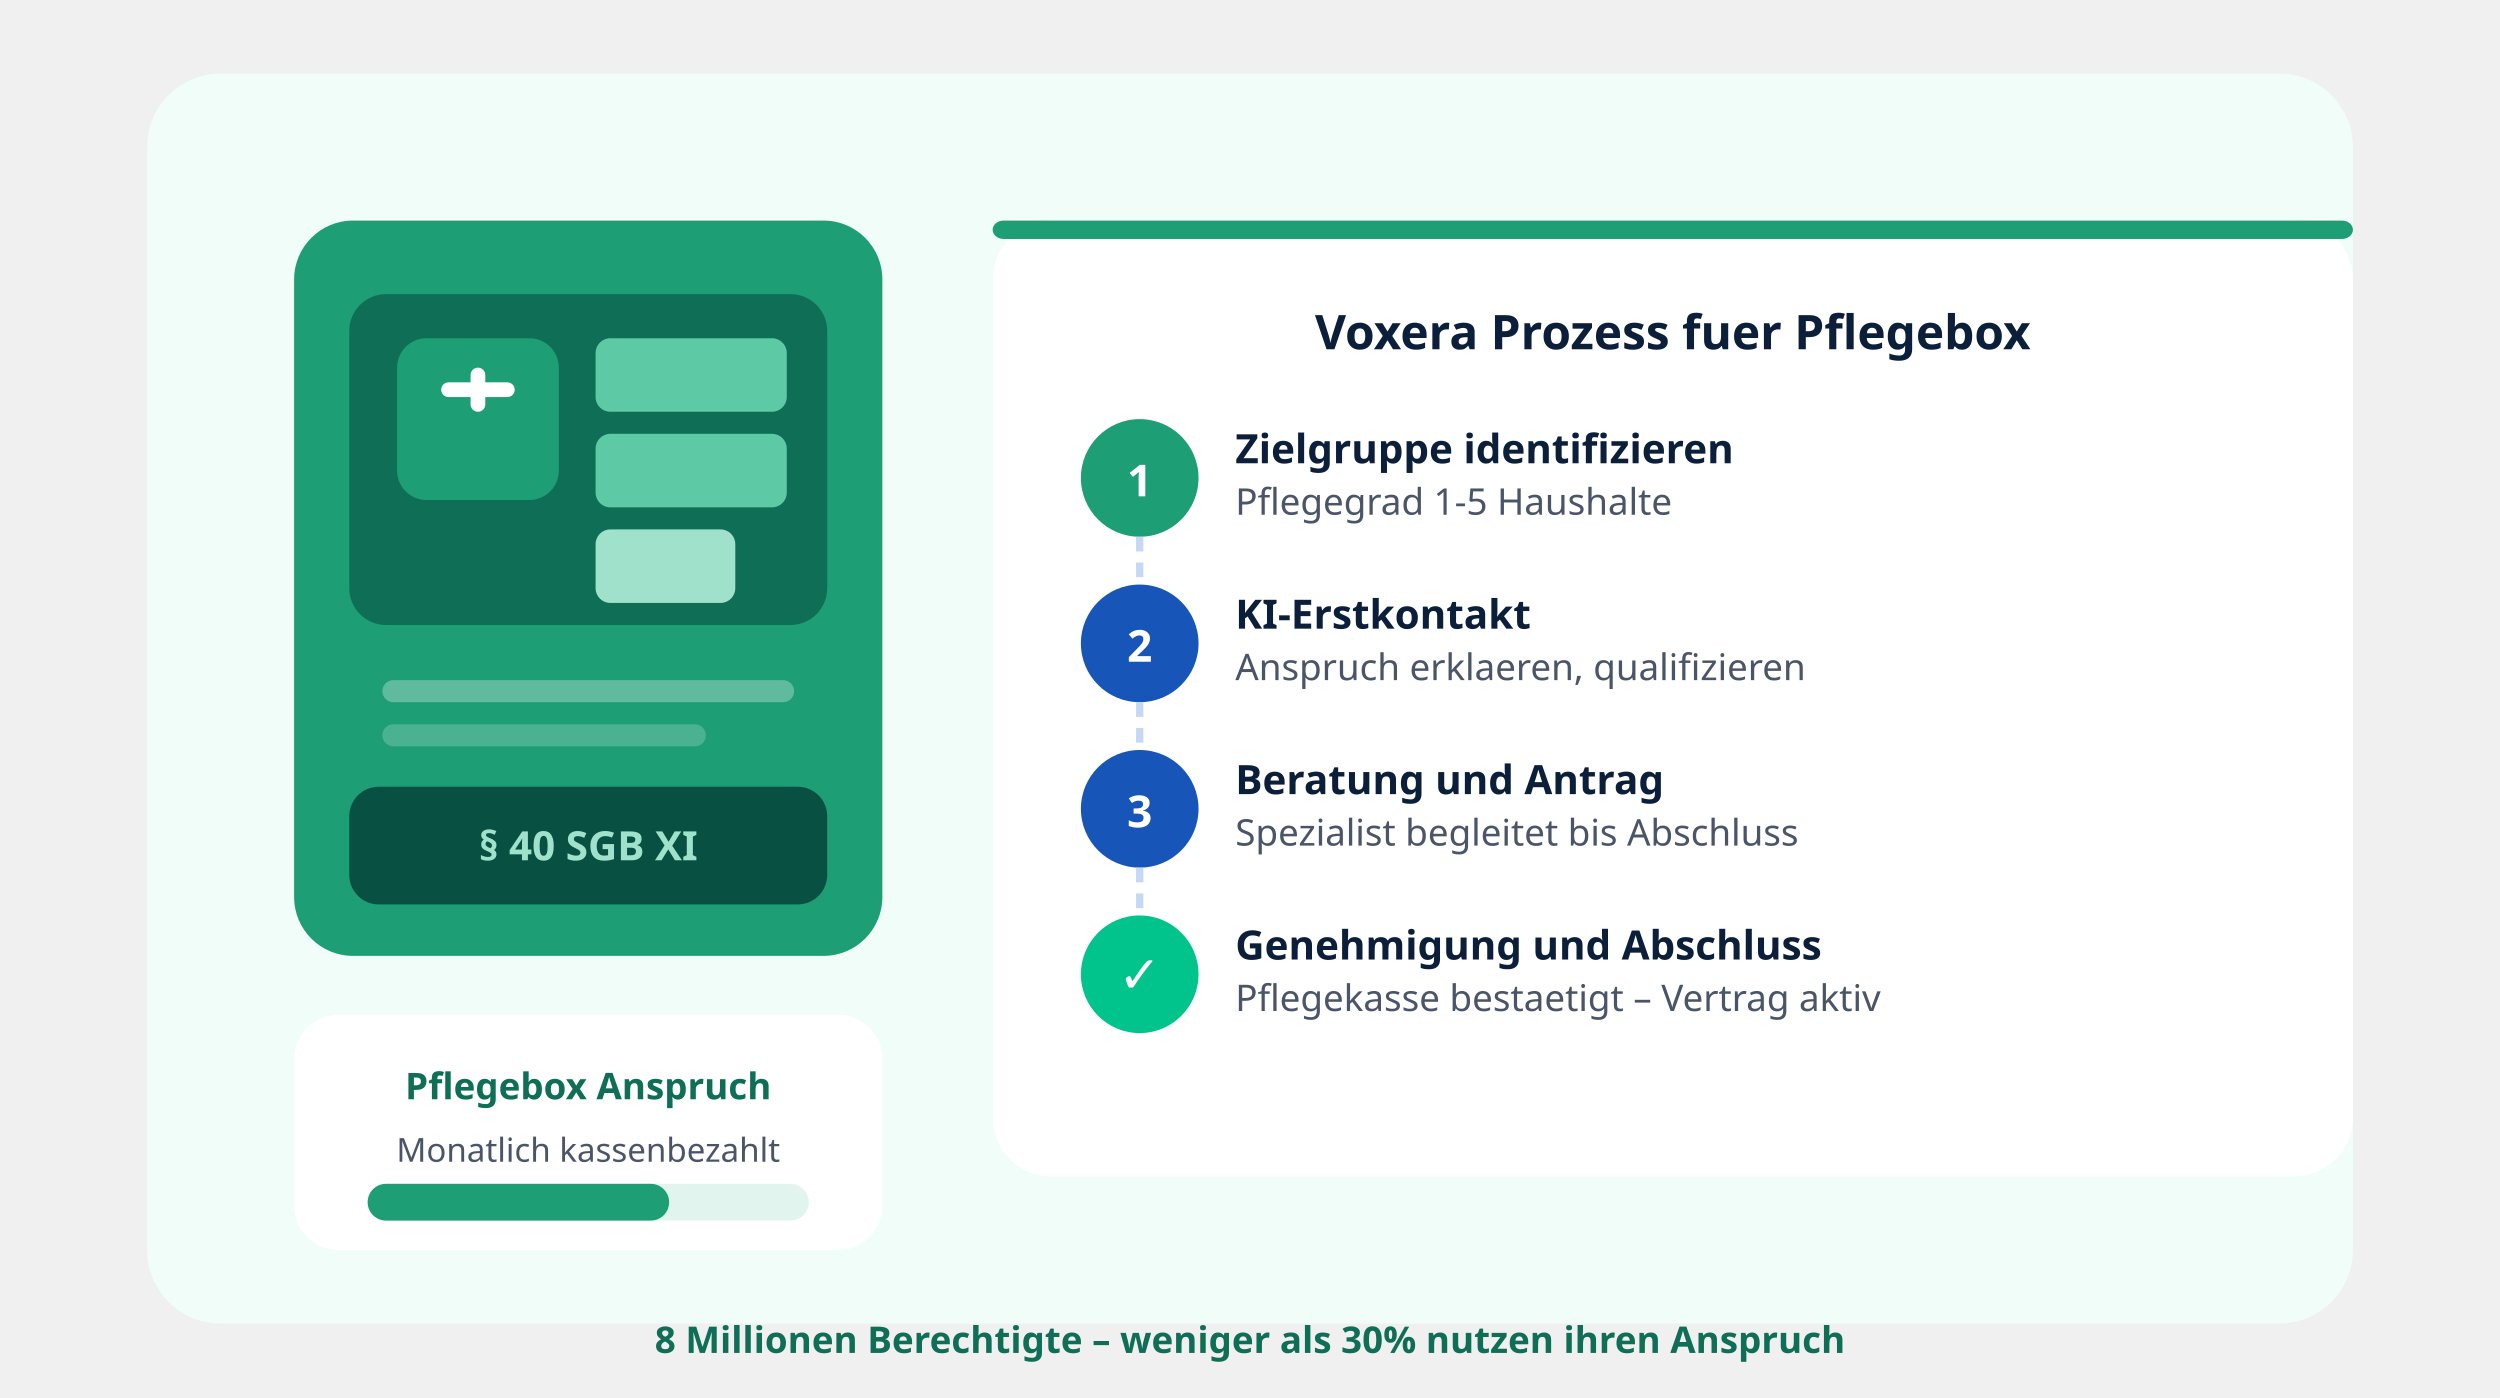
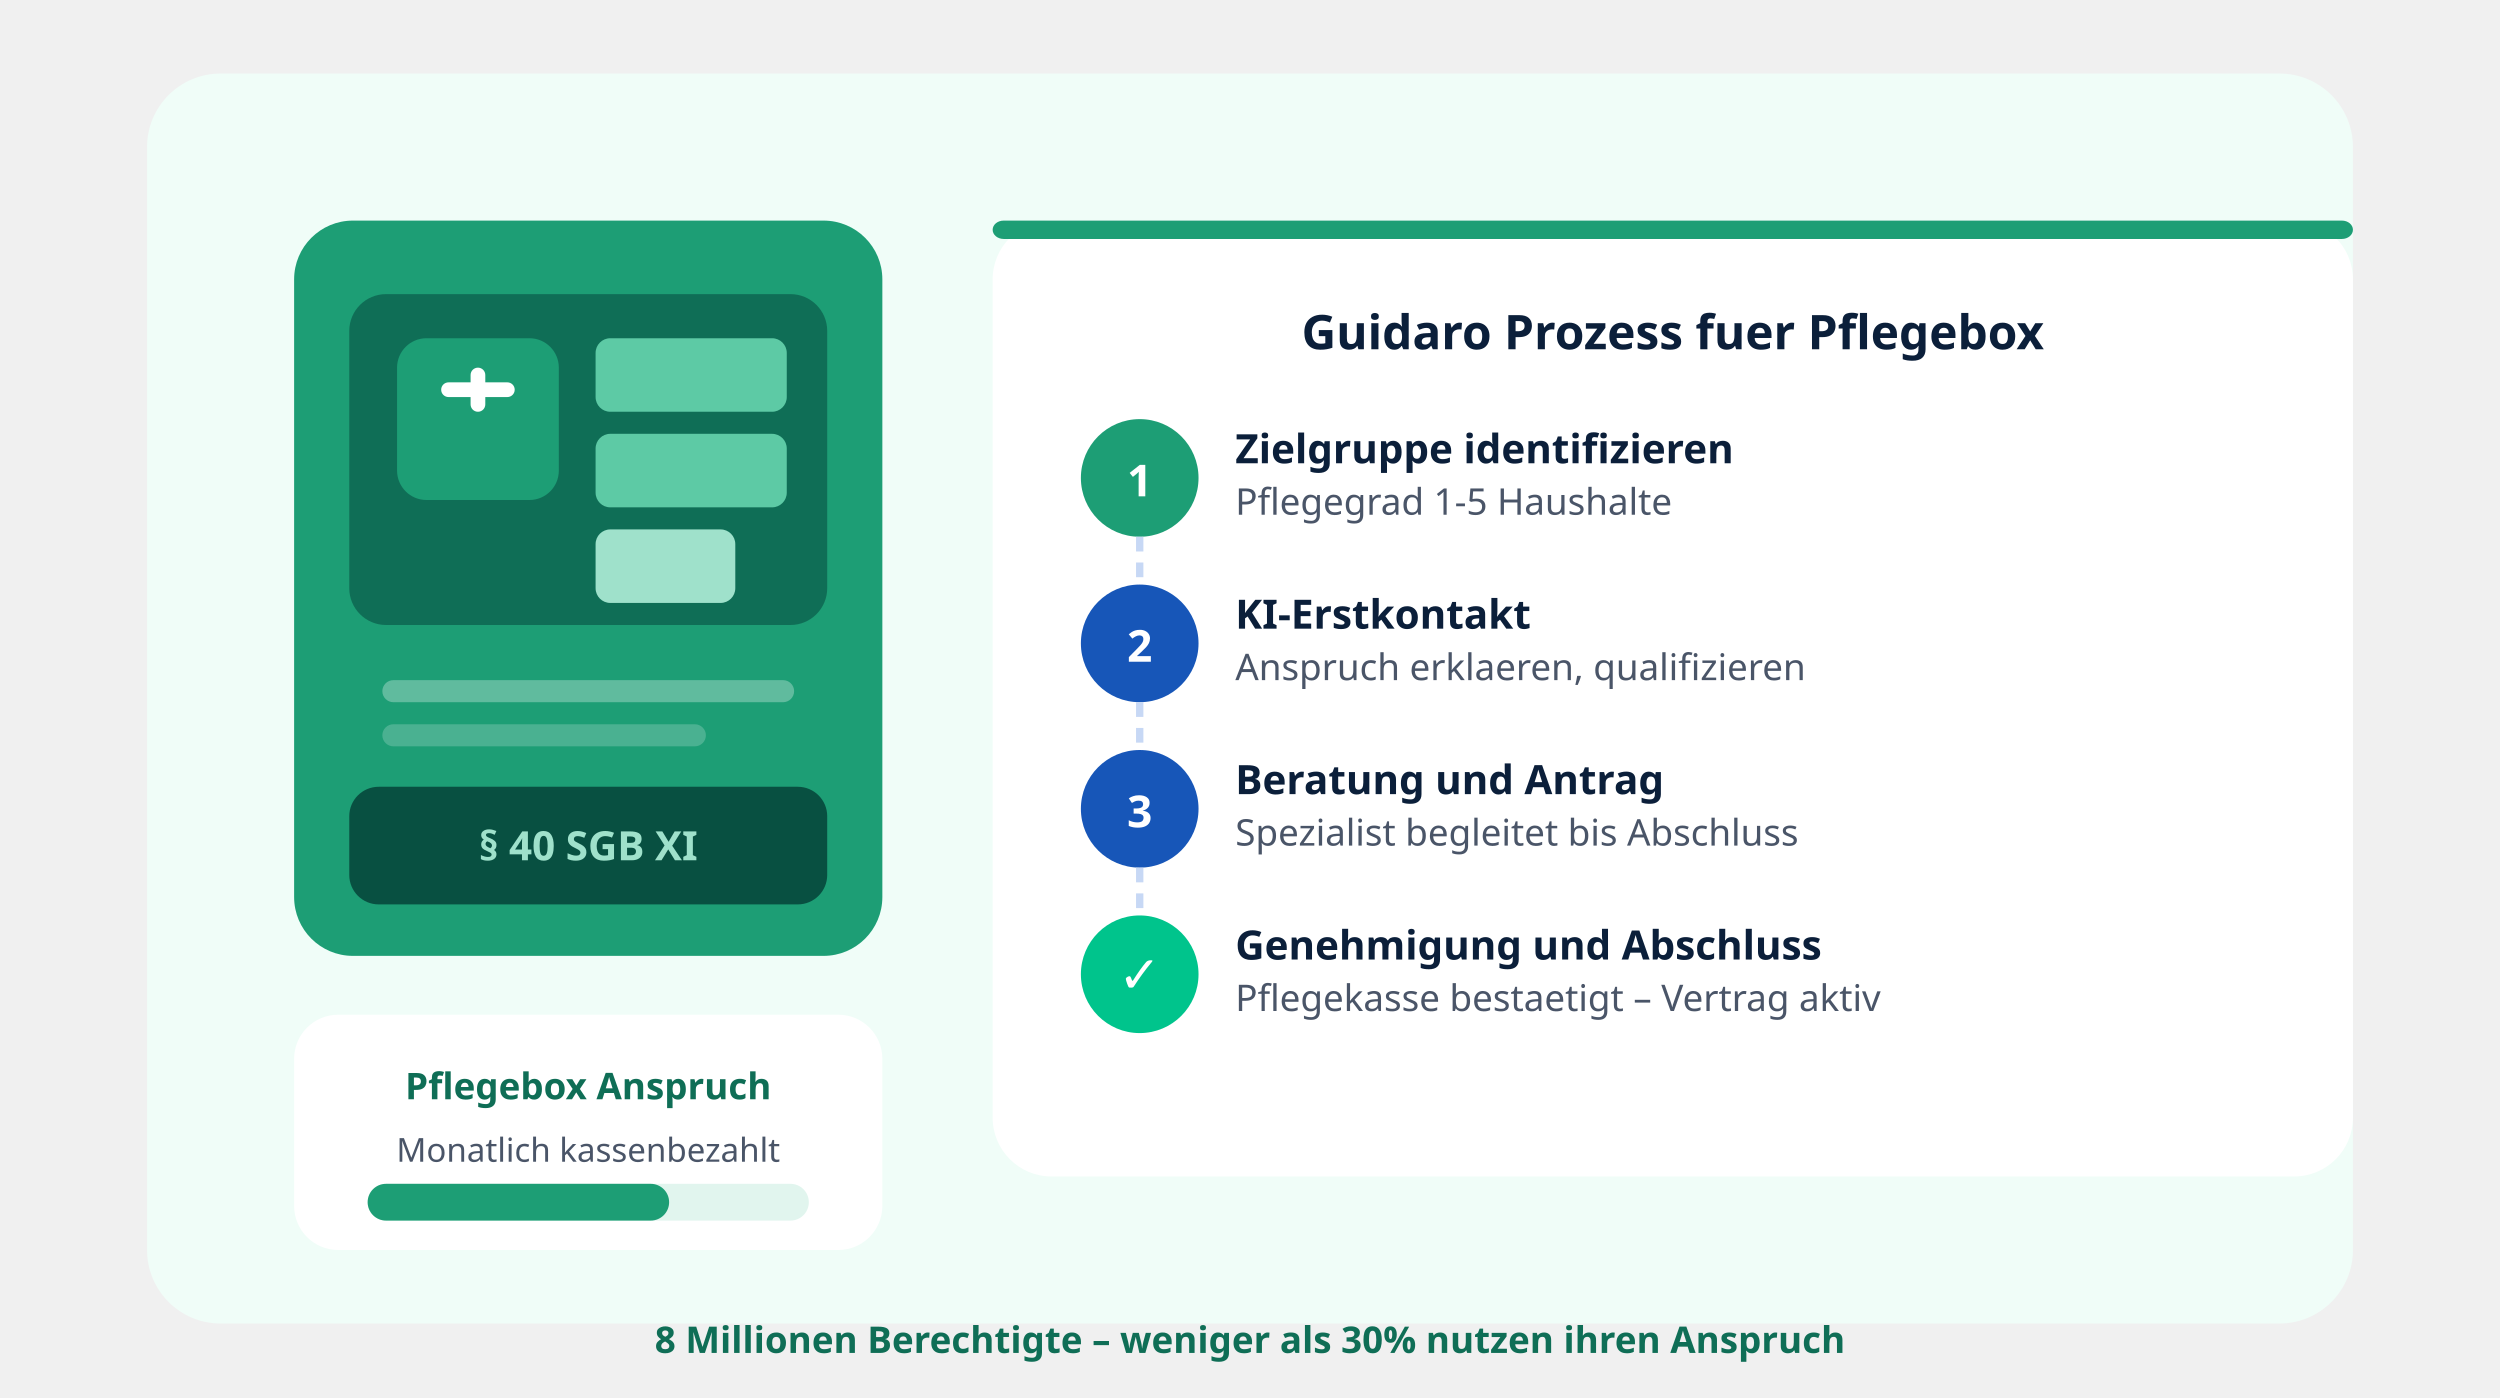
<svg xmlns="http://www.w3.org/2000/svg" width="100%" viewBox="0 0 680 380" role="img">
  <rect x="40" y="20" width="600" height="340" rx="20" fill="#F0FDF8" />
  <rect x="80" y="60" width="160" height="200" rx="16" fill="#1D9E75" />
  <rect x="95" y="80" width="130" height="90" rx="10" fill="#0F6E56" />
  <rect x="108" y="92" width="44" height="44" rx="8" fill="#1D9E75" />
  <rect x="120" y="104" width="20" height="4" rx="2" fill="white" />
  <rect x="128" y="100" width="4" height="12" rx="2" fill="white" />
  <rect x="162" y="92" width="52" height="20" rx="4" fill="#5DCAA5" />
  <rect x="162" y="118" width="52" height="20" rx="4" fill="#5DCAA5" />
  <rect x="162" y="144" width="38" height="20" rx="4" fill="#9FE1CB" />
  <rect x="104" y="185" width="112" height="6" rx="3" fill="rgba(255,255,255,0.3)" />
  <rect x="104" y="197" width="88" height="6" rx="3" fill="rgba(255,255,255,0.2)" />
  <rect x="95" y="214" width="130" height="32" rx="8" fill="#085041" />
  <text x="160" y="234" text-anchor="middle" fill="#9FE1CB" font-size="11" font-weight="700" font-family="sans-serif">§ 40 SGB XI</text>
  <rect x="80" y="276" width="160" height="64" rx="12" fill="white" />
  <text x="160" y="299" text-anchor="middle" fill="#0F6E56" font-size="10" font-weight="700" font-family="sans-serif">Pflegebox Anspruch</text>
  <text x="160" y="316" text-anchor="middle" fill="#4A5568" font-size="9" font-family="sans-serif">Monatlich kassenbezahlt</text>
  <rect x="100" y="322" width="120" height="10" rx="5" fill="#E1F5EE" />
  <rect x="100" y="322" width="82" height="10" rx="5" fill="#1D9E75" />
  <rect x="270" y="60" width="370" height="260" rx="16" fill="white" />
  <rect x="270" y="60" width="370" height="5" rx="3" fill="#1D9E75" />
-   <text x="455" y="95" text-anchor="middle" fill="#0B1F3A" font-size="13" font-weight="700" font-family="sans-serif">Voxera Prozess fuer Pflegebox</text>
+   <text x="455" y="95" text-anchor="middle" fill="#0B1F3A" font-size="13" font-weight="700" font-family="sans-serif">Guidaro Prozess fuer Pflegebox</text>
  <circle cx="310" cy="130" r="16" fill="#1D9E75" />
  <text x="310" y="135" text-anchor="middle" fill="white" font-size="12" font-weight="700" font-family="sans-serif">1</text>
  <text x="336" y="126" fill="#0B1F3A" font-size="11" font-weight="600" font-family="sans-serif">Zielgruppe identifizieren</text>
  <text x="336" y="140" fill="#4A5568" font-size="10" font-family="sans-serif">Pflegegrad 1-5 Haushalte</text>
  <line x1="310" y1="146" x2="310" y2="162" stroke="#C7D8F5" stroke-width="2" stroke-dasharray="4,3" />
  <circle cx="310" cy="175" r="16" fill="#1756B8" />
  <text x="310" y="180" text-anchor="middle" fill="white" font-size="12" font-weight="700" font-family="sans-serif">2</text>
  <text x="336" y="171" fill="#0B1F3A" font-size="11" font-weight="600" font-family="sans-serif">KI-Erstkontakt</text>
  <text x="336" y="185" fill="#4A5568" font-size="10" font-family="sans-serif">Anspruch erklaeren, qualifizieren</text>
  <line x1="310" y1="191" x2="310" y2="207" stroke="#C7D8F5" stroke-width="2" stroke-dasharray="4,3" />
  <circle cx="310" cy="220" r="16" fill="#1756B8" />
  <text x="310" y="225" text-anchor="middle" fill="white" font-size="12" font-weight="700" font-family="sans-serif">3</text>
  <text x="336" y="216" fill="#0B1F3A" font-size="11" font-weight="600" font-family="sans-serif">Beratung und Antrag</text>
  <text x="336" y="230" fill="#4A5568" font-size="10" font-family="sans-serif">Spezialist begleitet bis Abschluss</text>
  <line x1="310" y1="236" x2="310" y2="252" stroke="#C7D8F5" stroke-width="2" stroke-dasharray="4,3" />
  <circle cx="310" cy="265" r="16" fill="#00C48C" />
  <text x="310" y="270" text-anchor="middle" fill="white" font-size="14" font-weight="700" font-family="sans-serif">✓</text>
  <text x="336" y="261" fill="#0B1F3A" font-size="11" font-weight="600" font-family="sans-serif">Genehmigung und Abschluss</text>
  <text x="336" y="275" fill="#4A5568" font-size="10" font-family="sans-serif">Pflegekasse bestaetigt – Vertrag aktiv</text>
  <text x="340" y="368" text-anchor="middle" fill="#0F6E56" font-size="10" font-weight="600" font-family="sans-serif">8 Millionen Berechtigte – weniger als 30% nutzen ihren Anspruch</text>
</svg>
